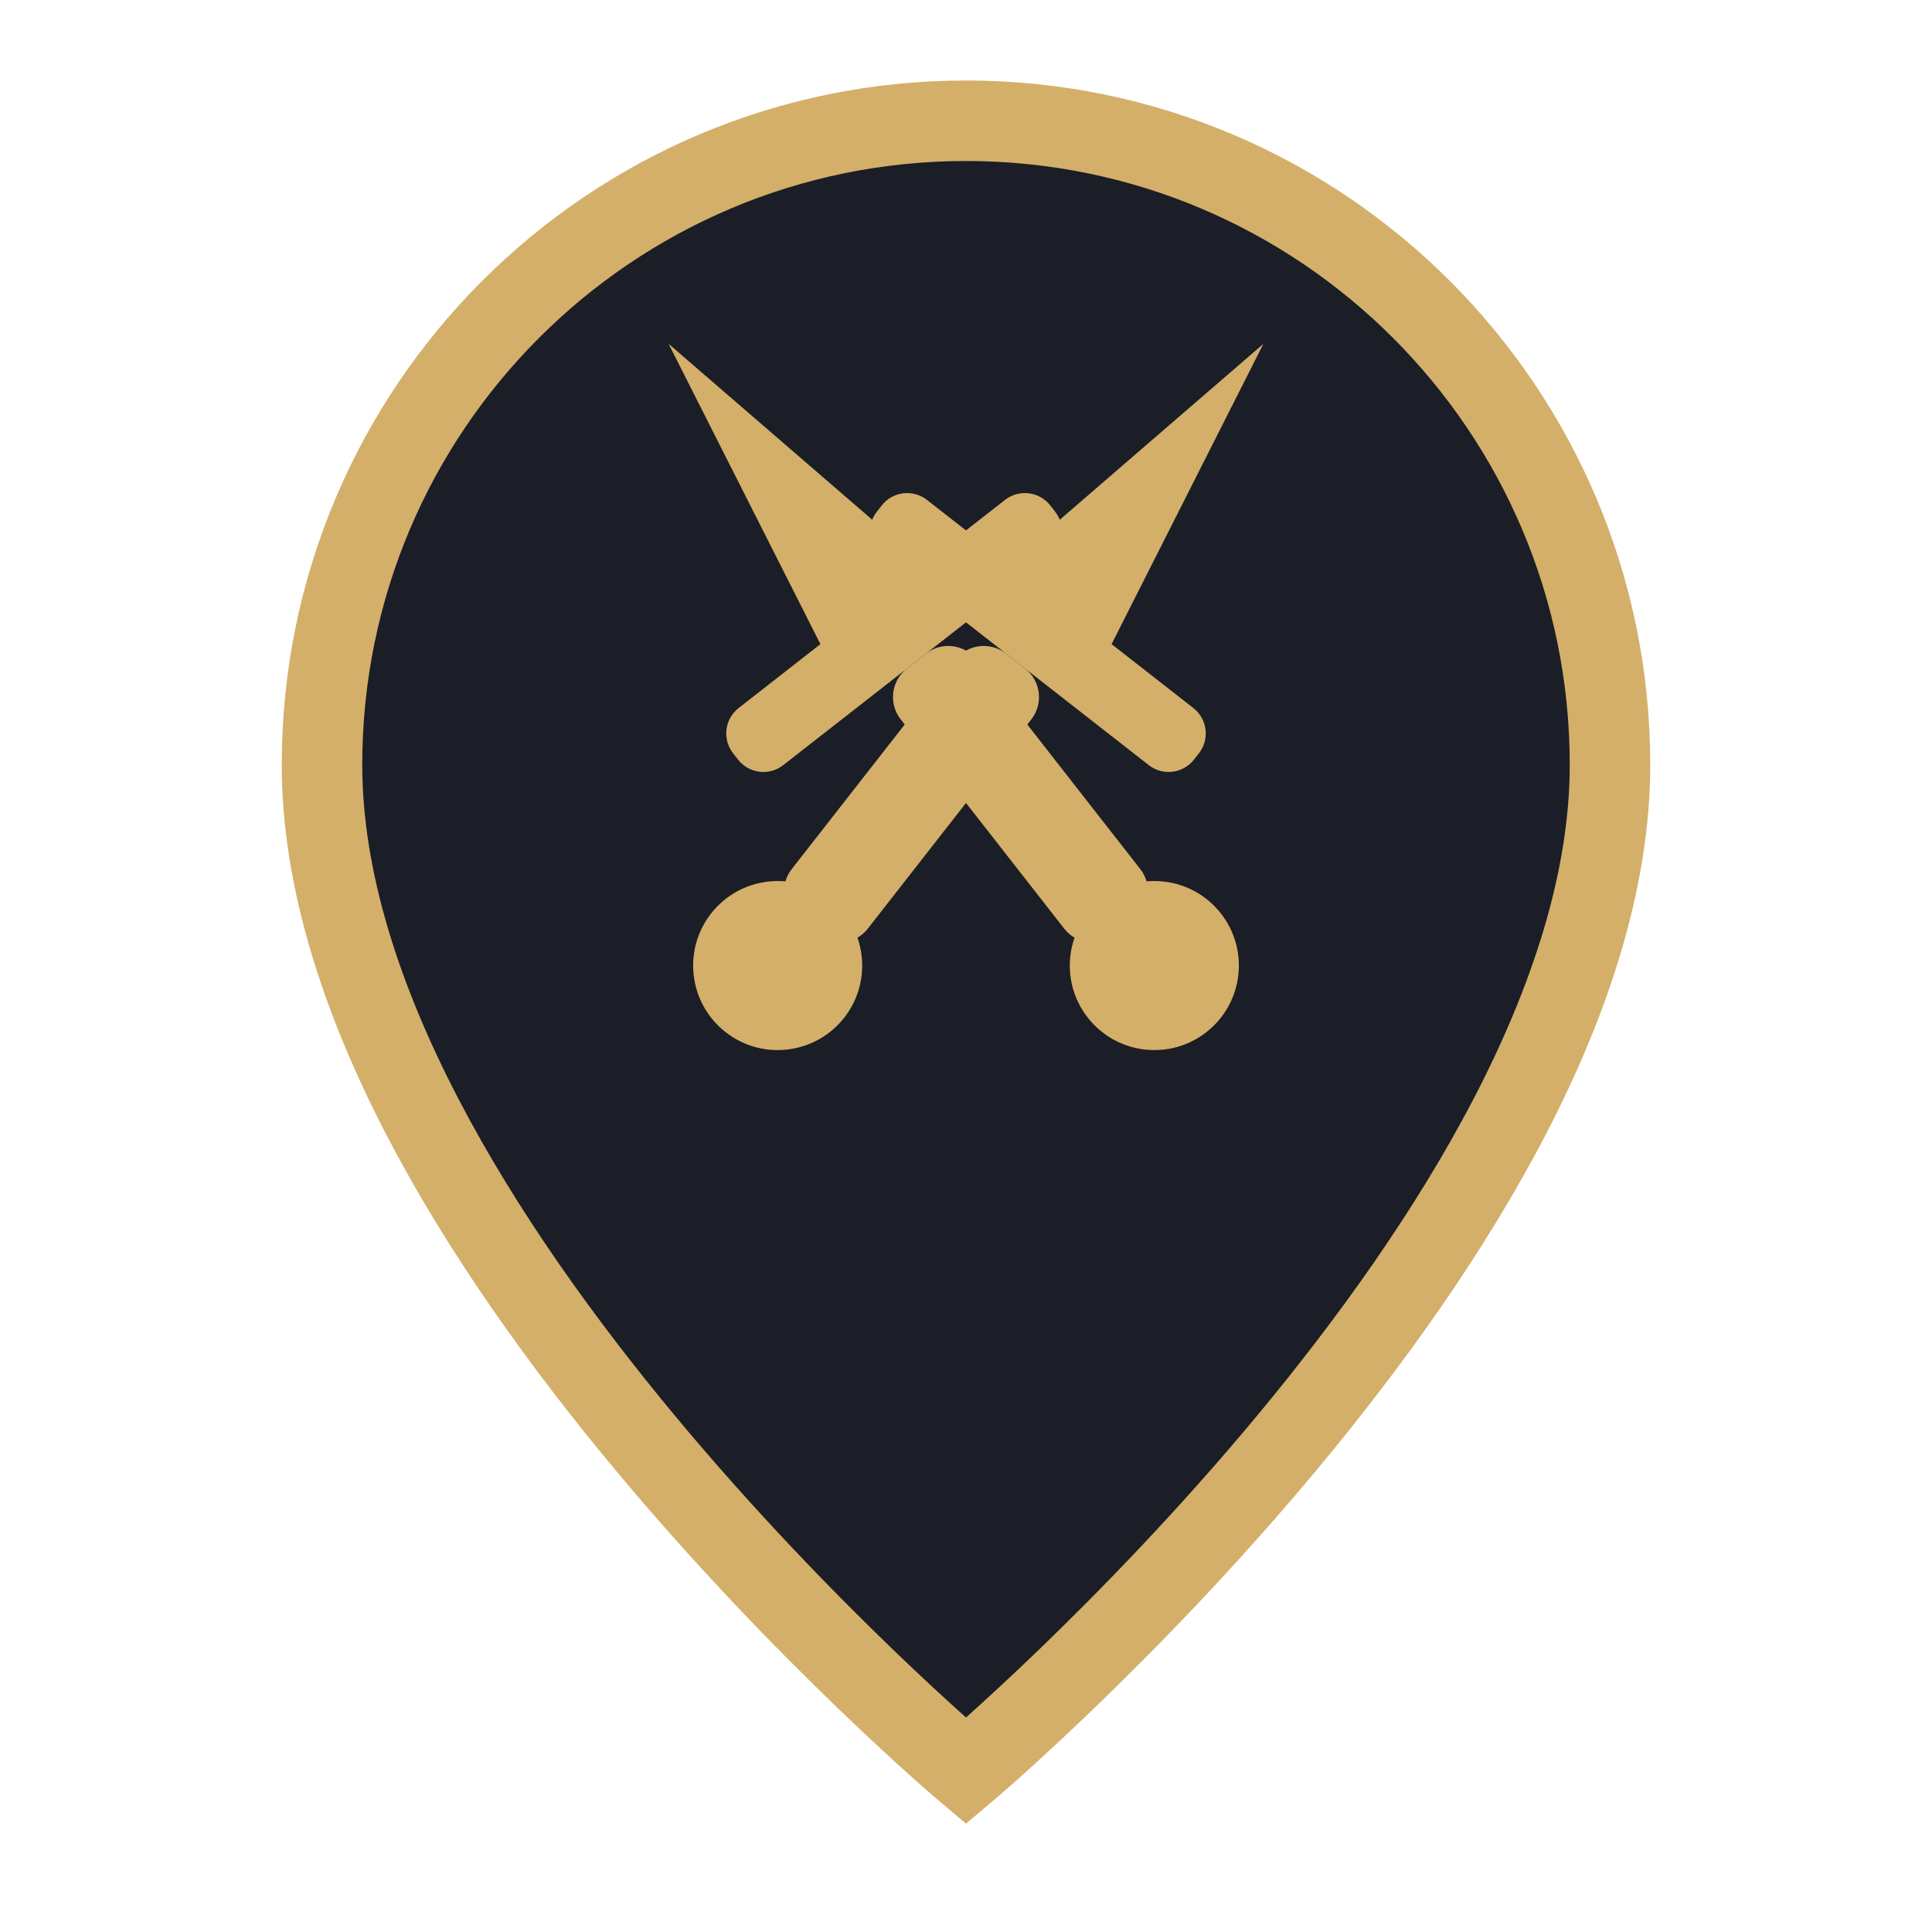
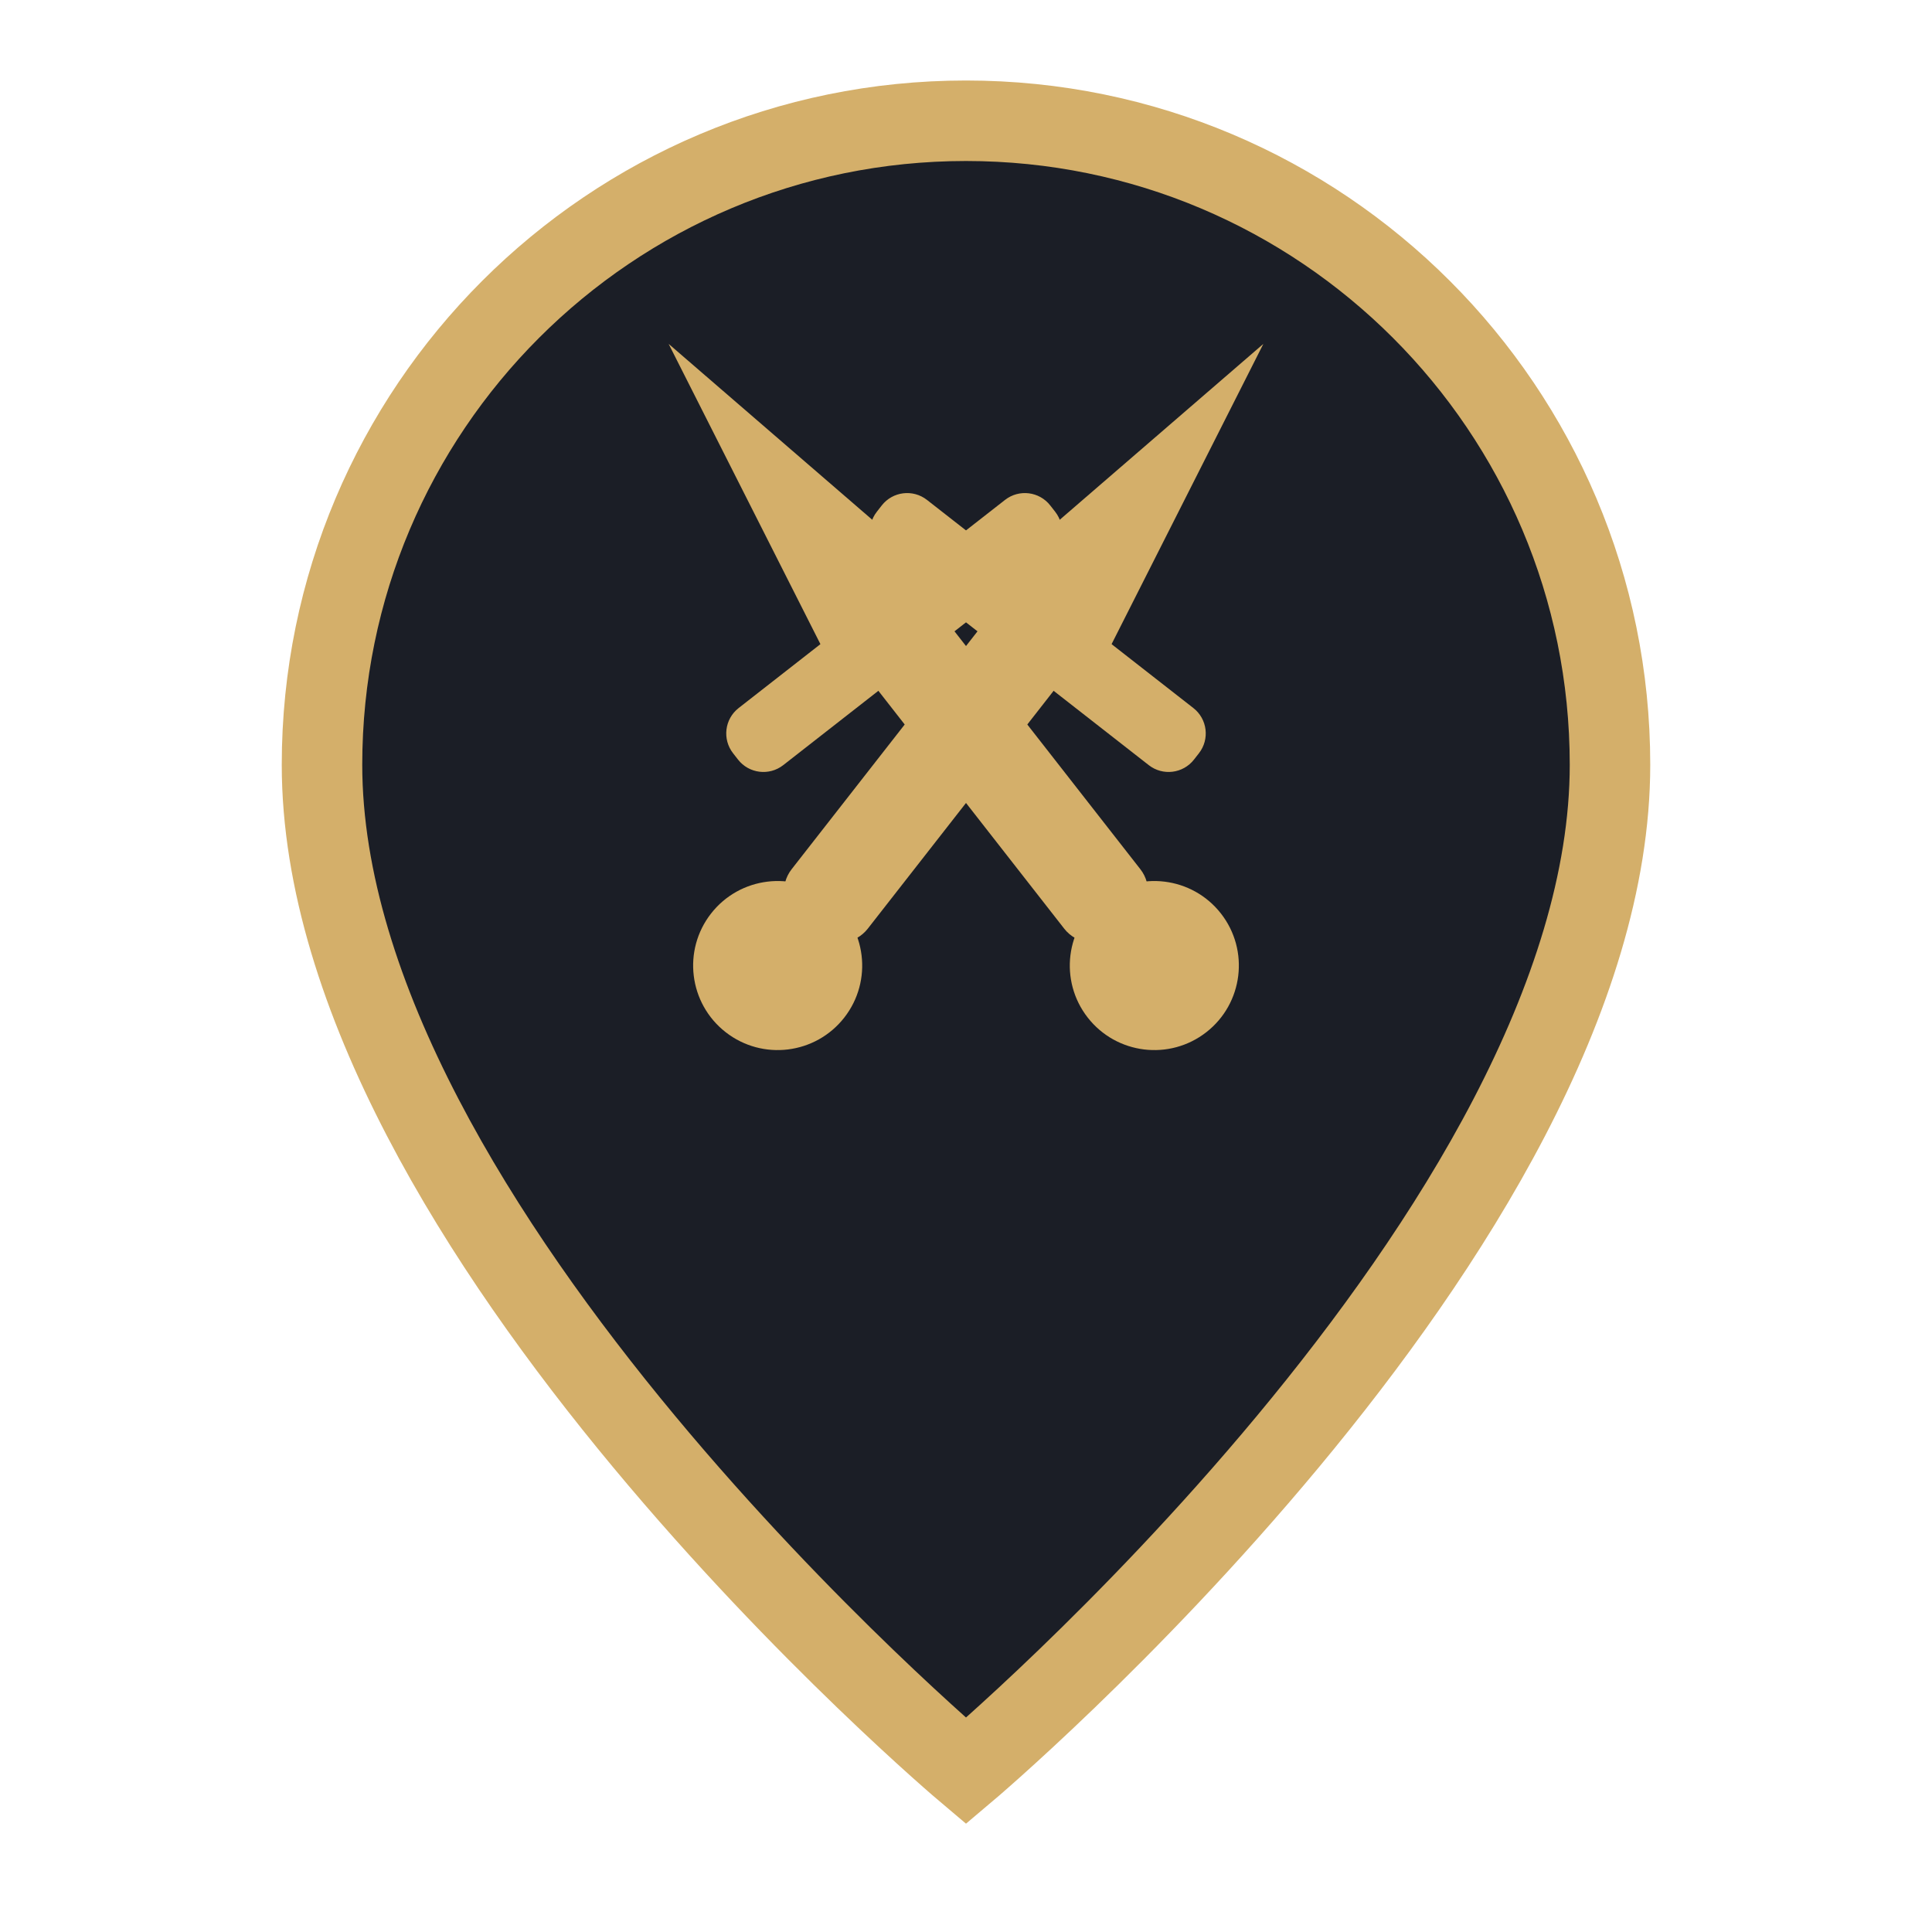
<svg xmlns="http://www.w3.org/2000/svg" viewBox="0 0 48 48">
  <path d="M24 3C15.163 3 8 10.163 8 19c0 11.5 16 25 16 25s16-13.5 16-25c0-8.837-7.163-16-16-16Z" fill="#1b1e26" stroke="#d4af6a" stroke-width="2" />
  <g fill="#d4af6a">
    <g transform="translate(24,18) rotate(38)">
      <polygon points="0,-12 1.7,-3.4 -1.7,-3.4" />
      <rect x="-5" y="-3.8" width="10" height="1.8" rx="0.8" />
-       <rect x="-1.2" y="-2" width="2.4" height="8.4" rx="0.9" />
+       <rect x="-1.2" y="-3" width="2.4" height="9.4" rx="0.9" />
      <circle cx="0" cy="7.6" r="2.1" />
    </g>
    <g transform="translate(24,18) rotate(-38)">
      <polygon points="0,-12 1.7,-3.4 -1.7,-3.4" />
      <rect x="-5" y="-3.8" width="10" height="1.8" rx="0.8" />
-       <rect x="-1.2" y="-2" width="2.4" height="8.4" rx="0.9" />
+       <rect x="-1.2" y="-3" width="2.4" height="9.4" rx="0.9" />
      <circle cx="0" cy="7.6" r="2.1" />
    </g>
  </g>
</svg>
